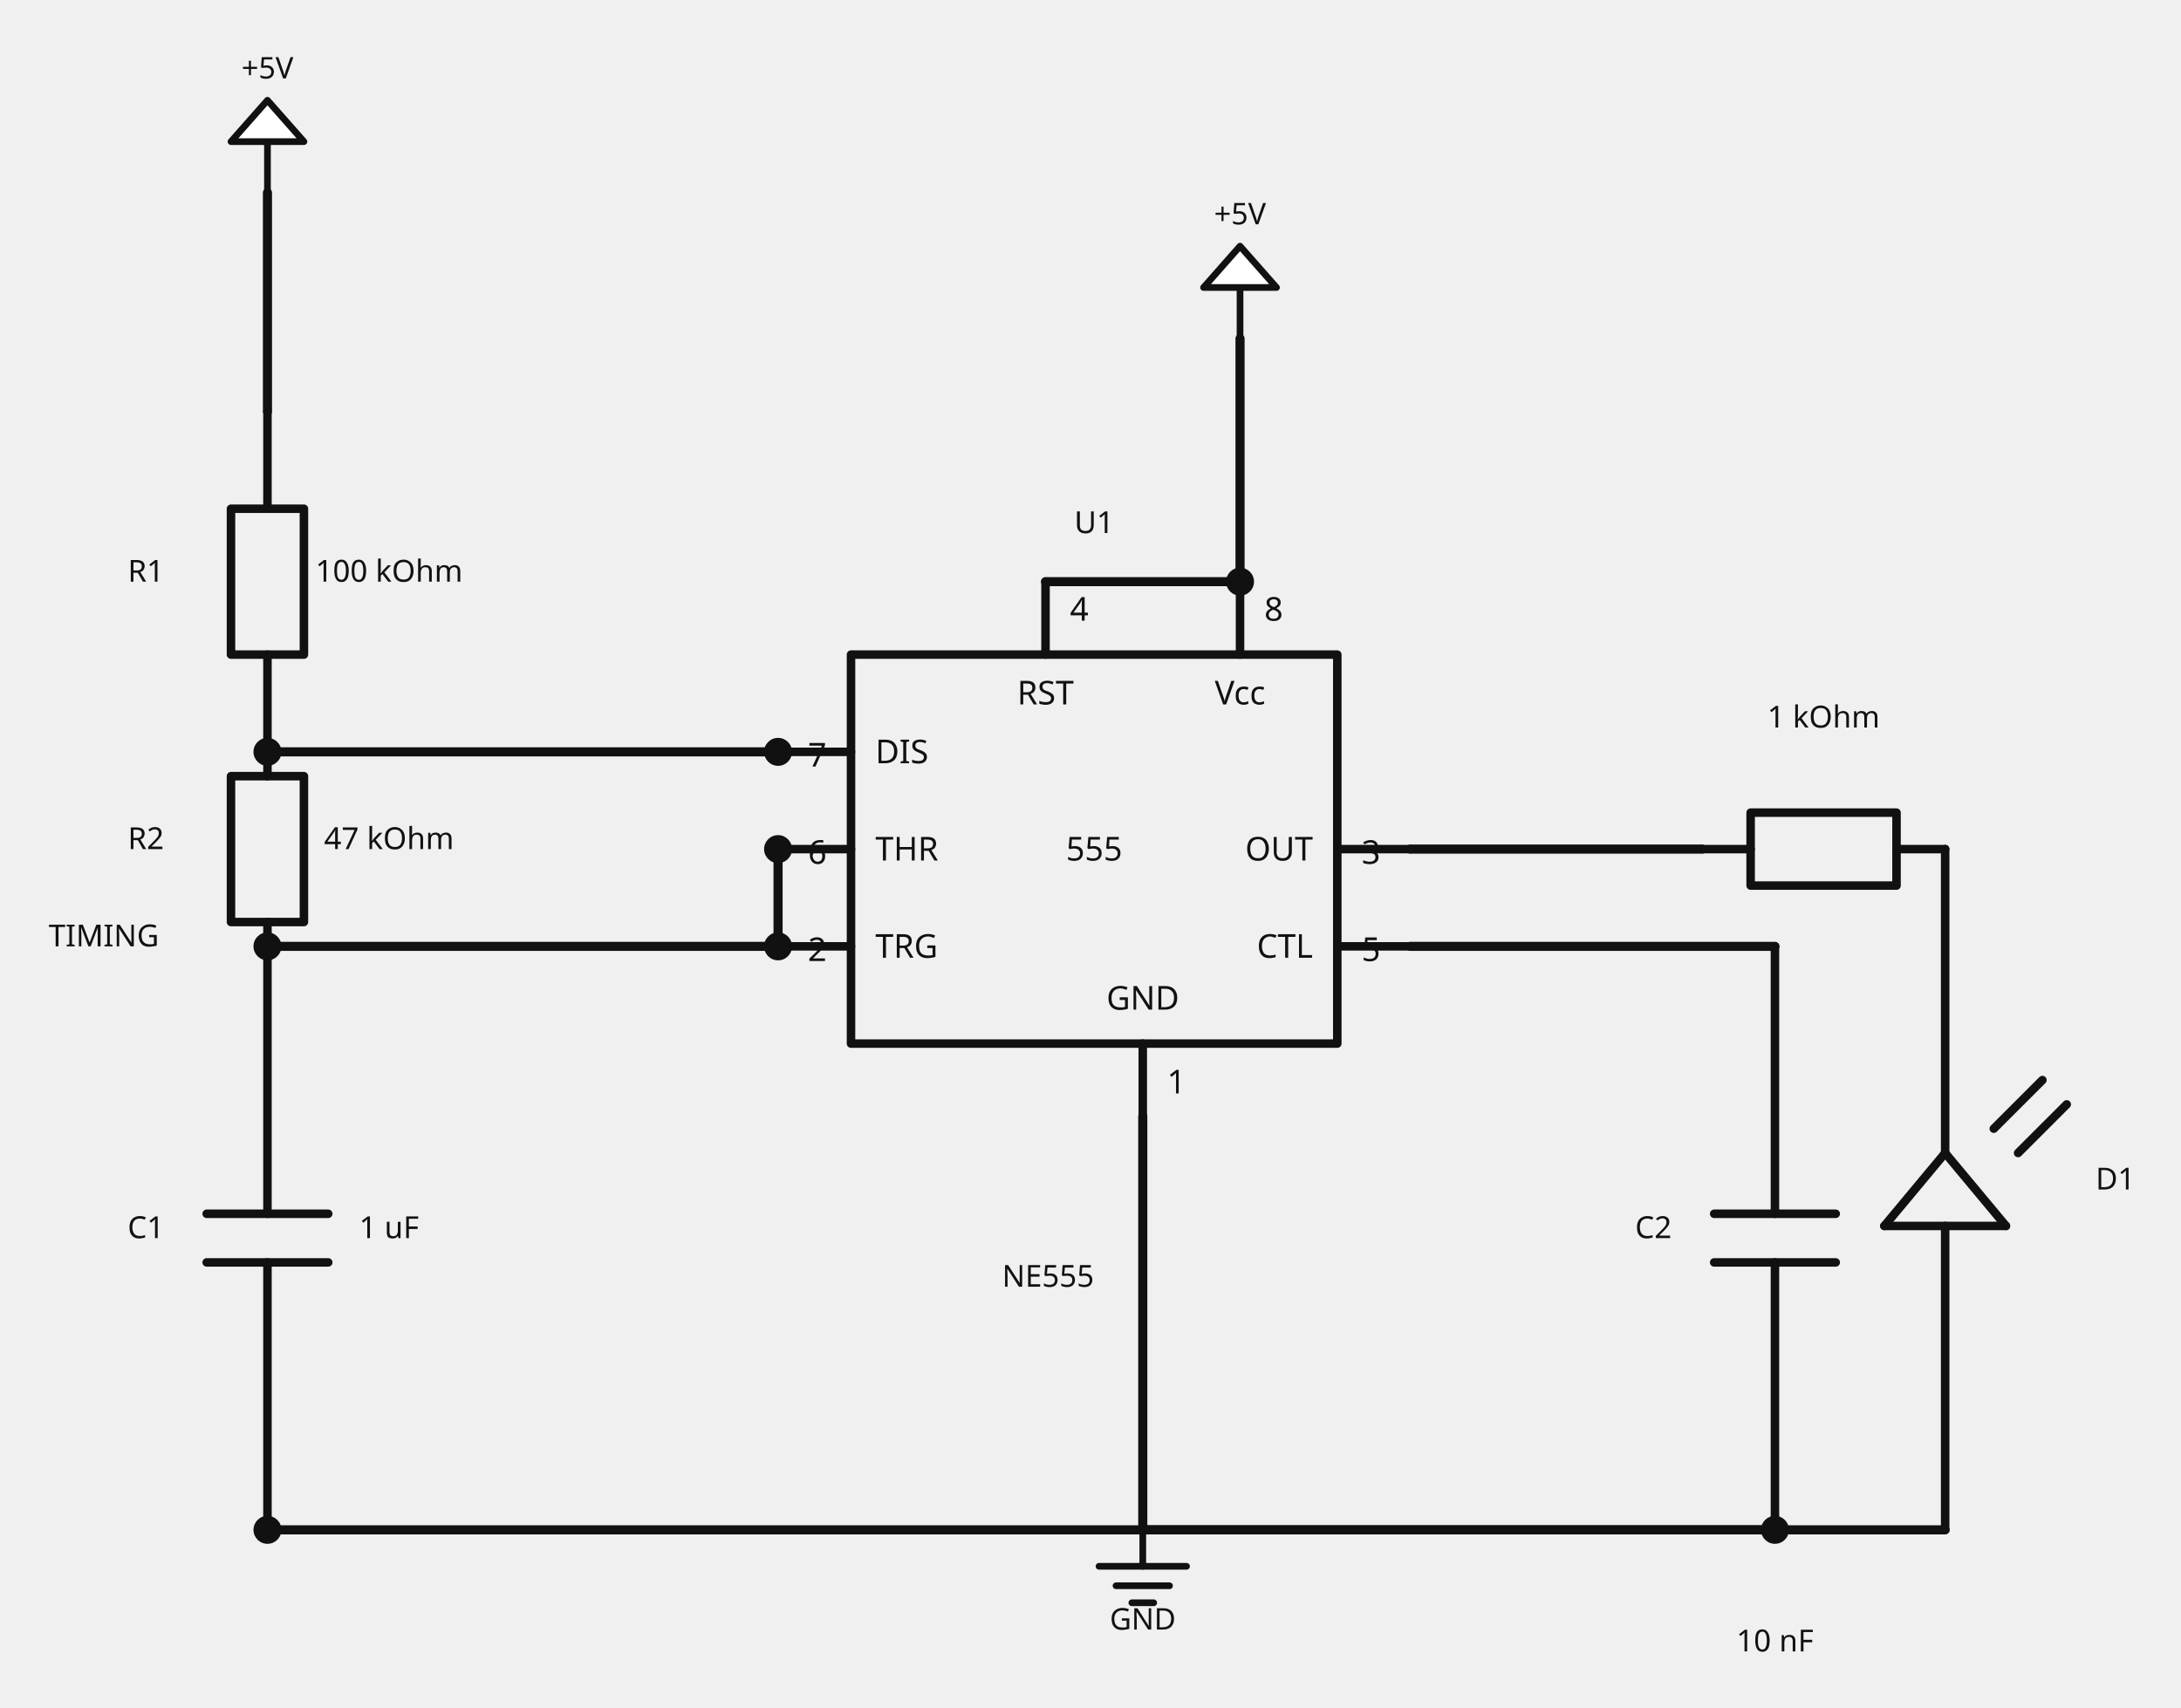
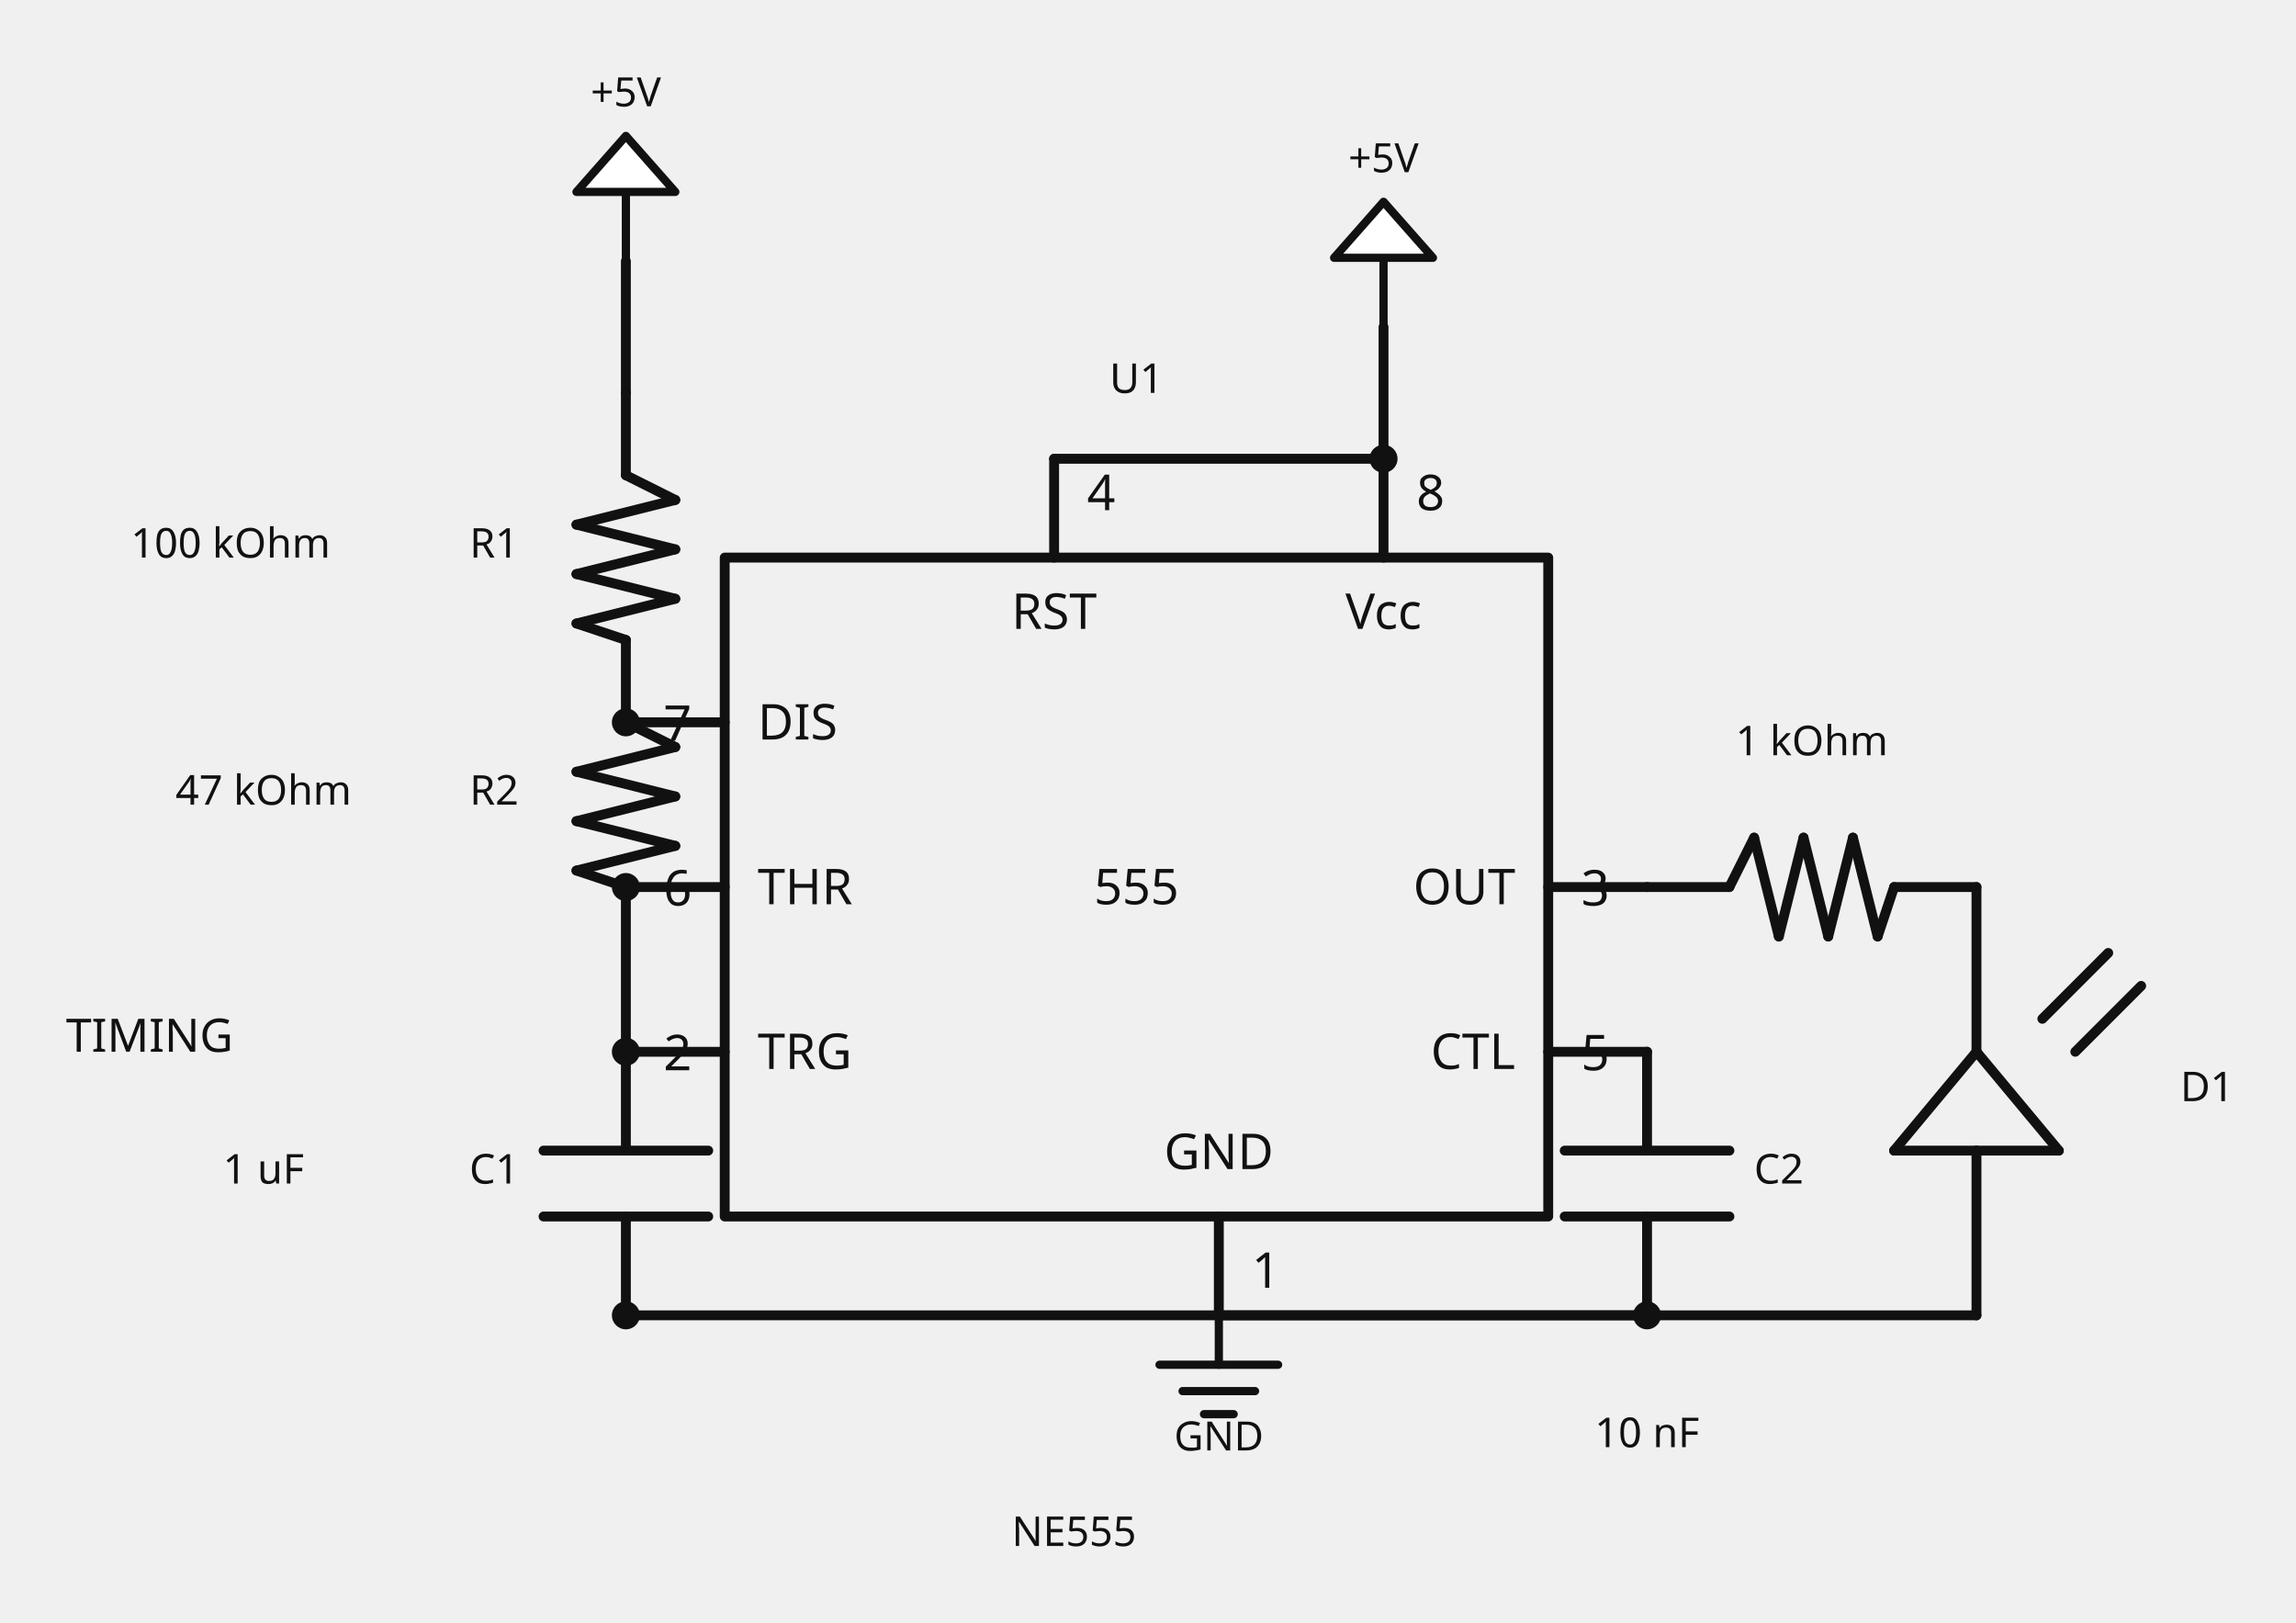
- <svg xmlns="http://www.w3.org/2000/svg" viewBox="76 26.15 179.4 140.475" width="179.4" height="140.475">
-   <style>.document-background,.sheet{fill:#fff;stroke:none}.sheet-border{fill:none;stroke:#111;stroke-width:0.45}.drawing-frame{fill:none;stroke:#111;stroke-width:0.35}.sheet-grid{stroke:none}.sheet-grid-dot{fill:#d7d7d7;stroke:none}.coordinate-zone-label{font:3px sans-serif;fill:#444;text-anchor:middle;dominant-baseline:middle}.sheet-title{font-weight:600}.title-block-outline,.title-block-rule{fill:none;stroke:#111;stroke-width:0.3}.title-block-label{font:2.5px sans-serif;fill:#444;text-anchor:start}.title-block-value{font:2.5px sans-serif;fill:#111;text-anchor:start}.sheet-region-frame{fill:#fff;fill-opacity:0;stroke:#78716c;stroke-width:0.35}.sheet-region-frame.dashed{stroke-dasharray:3 2}.sheet-region-title{font:3.2px sans-serif;fill:#57534e;text-anchor:start;font-weight:600}.wire-run{fill:none;stroke:#111;stroke-width:0.75;stroke-linecap:round;stroke-linejoin:round}.net-label{font:2.5px sans-serif;fill:#111}.junction{fill:#111;stroke:none}.power-port-line,.ground-bar{stroke:#111;stroke-width:0.55;stroke-linecap:round;stroke-linejoin:round}.no-connect-line{stroke:#111;stroke-width:0.65;stroke-linecap:round}.power-port-shape,.sheet-port-shape{fill:#fff;stroke:#111;stroke-width:0.55;stroke-linejoin:round}.power-port-label,.sheet-port-label{font:2.45px sans-serif;fill:#111;text-anchor:middle}.symbol-field{font:2.5px sans-serif;fill:#111}.symbol-line,.symbol-rectangle,.symbol-circle,.symbol-arc{fill:none;stroke:#111;stroke-width:0.7;stroke-linecap:round;stroke-linejoin:round}.symbol-text{font:2.7px sans-serif;fill:#111}</style>
+ <svg xmlns="http://www.w3.org/2000/svg" viewBox="102 46.15 139.4 98.475" width="139.4" height="98.475">
+   <style>.document-background,.sheet{fill:#fff;stroke:none}.sheet-border{fill:none;stroke:#111;stroke-width:0.45}.drawing-frame{fill:none;stroke:#111;stroke-width:0.35}.sheet-grid{stroke:none}.sheet-grid-dot{fill:#d7d7d7;stroke:none}.coordinate-zone-label{font:3px sans-serif;fill:#444;text-anchor:middle;dominant-baseline:middle}.sheet-title{font-weight:600}.title-block-outline,.title-block-rule{fill:none;stroke:#111;stroke-width:0.3}.title-block-label{font:2.5px sans-serif;fill:#444;text-anchor:start}.title-block-value{font:2.5px sans-serif;fill:#111;text-anchor:start}.sheet-region-frame{fill:#fff;fill-opacity:0;stroke:#78716c;stroke-width:0.35}.sheet-region-frame.dashed{stroke-dasharray:3 2}.sheet-region-title{font:3.2px sans-serif;fill:#57534e;text-anchor:start;font-weight:600}.wire-run{fill:none;stroke:#111;stroke-width:0.6;stroke-linecap:round;stroke-linejoin:round}.net-label{font:2.8px sans-serif;fill:#111}.junction{fill:#111;stroke:none}.power-port-line,.ground-bar{stroke:#111;stroke-width:0.5;stroke-linecap:round;stroke-linejoin:round}.no-connect-line{stroke:#111;stroke-width:0.55;stroke-linecap:round}.power-port-shape,.sheet-port-shape{fill:#fff;stroke:#111;stroke-width:0.5;stroke-linejoin:round}.power-port-label,.sheet-port-label{font:2.45px sans-serif;fill:#111;text-anchor:middle}.symbol-field{font:2.5px sans-serif;fill:#111}.symbol-line,.symbol-rectangle,.symbol-circle,.symbol-arc{fill:none;stroke:#111;stroke-width:0.6;stroke-linecap:round;stroke-linejoin:round}.symbol-text{font:3px sans-serif;fill:#111}</style>
  <g class="schematic-body" data-sheet="sheet:0">
    <g class="layer layer-symbols">
      <g class="symbol-instance" data-component="component:0" data-symbol-definition="symbol_def:0" transform="translate(140 80) rotate(0)">
-         <rect class="symbol-rectangle" x="6" y="0" width="40" height="32" />
-         <text class="symbol-text" x="26" y="16" text-anchor="middle" dominant-baseline="middle" transform="rotate(0 26 16)">555</text>
-         <line class="symbol-line" x1="0" y1="8" x2="6" y2="8" />
-         <text class="symbol-text" x="8" y="8" text-anchor="start" dominant-baseline="middle" transform="rotate(0 8 8)">DIS</text>
-         <text class="symbol-text" x="4" y="10" text-anchor="end" dominant-baseline="text-after-edge" transform="rotate(0 4 10)">7</text>
-         <line class="symbol-line" x1="0" y1="16" x2="6" y2="16" />
-         <text class="symbol-text" x="8" y="16" text-anchor="start" dominant-baseline="middle" transform="rotate(0 8 16)">THR</text>
-         <text class="symbol-text" x="4" y="18" text-anchor="end" dominant-baseline="text-after-edge" transform="rotate(0 4 18)">6</text>
-         <line class="symbol-line" x1="0" y1="24" x2="6" y2="24" />
-         <text class="symbol-text" x="8" y="24" text-anchor="start" dominant-baseline="middle" transform="rotate(0 8 24)">TRG</text>
-         <text class="symbol-text" x="4" y="26" text-anchor="end" dominant-baseline="text-after-edge" transform="rotate(0 4 26)">2</text>
-         <line class="symbol-line" x1="52" y1="16" x2="46" y2="16" />
-         <text class="symbol-text" x="44" y="16" text-anchor="end" dominant-baseline="middle" transform="rotate(0 44 16)">OUT</text>
-         <text class="symbol-text" x="48" y="18" text-anchor="start" dominant-baseline="text-after-edge" transform="rotate(0 48 18)">3</text>
-         <line class="symbol-line" x1="52" y1="24" x2="46" y2="24" />
-         <text class="symbol-text" x="44" y="24" text-anchor="end" dominant-baseline="middle" transform="rotate(0 44 24)">CTL</text>
-         <text class="symbol-text" x="48" y="26" text-anchor="start" dominant-baseline="text-after-edge" transform="rotate(0 48 26)">5</text>
-         <line class="symbol-line" x1="22" y1="-6" x2="22" y2="0" />
-         <text class="symbol-text" x="22" y="2" text-anchor="middle" dominant-baseline="text-before-edge" transform="rotate(0 22 2)">RST</text>
-         <text class="symbol-text" x="24" y="-2" text-anchor="start" dominant-baseline="text-after-edge" transform="rotate(0 24 -2)">4</text>
-         <line class="symbol-line" x1="38" y1="-6" x2="38" y2="0" />
-         <text class="symbol-text" x="38" y="2" text-anchor="middle" dominant-baseline="text-before-edge" transform="rotate(0 38 2)">Vcc</text>
-         <text class="symbol-text" x="40" y="-2" text-anchor="start" dominant-baseline="text-after-edge" transform="rotate(0 40 -2)">8</text>
-         <line class="symbol-line" x1="30" y1="38" x2="30" y2="32" />
-         <text class="symbol-text" x="30" y="30" text-anchor="middle" dominant-baseline="text-after-edge" transform="rotate(0 30 30)">GND</text>
-         <text class="symbol-text" x="32" y="34" text-anchor="start" dominant-baseline="text-before-edge" transform="rotate(0 32 34)">1</text>
+         <rect class="symbol-rectangle" x="6" y="0" width="50" height="40" />
+         <text class="symbol-text" x="31" y="20" text-anchor="middle" dominant-baseline="middle" transform="rotate(0 31 20)">555</text>
+         <line class="symbol-line" x1="0" y1="10" x2="6" y2="10" />
+         <text class="symbol-text" x="8" y="10" text-anchor="start" dominant-baseline="middle" transform="rotate(0 8 10)">DIS</text>
+         <text class="symbol-text" x="4" y="12" text-anchor="end" dominant-baseline="text-after-edge" transform="rotate(0 4 12)">7</text>
+         <line class="symbol-line" x1="0" y1="20" x2="6" y2="20" />
+         <text class="symbol-text" x="8" y="20" text-anchor="start" dominant-baseline="middle" transform="rotate(0 8 20)">THR</text>
+         <text class="symbol-text" x="4" y="22" text-anchor="end" dominant-baseline="text-after-edge" transform="rotate(0 4 22)">6</text>
+         <line class="symbol-line" x1="0" y1="30" x2="6" y2="30" />
+         <text class="symbol-text" x="8" y="30" text-anchor="start" dominant-baseline="middle" transform="rotate(0 8 30)">TRG</text>
+         <text class="symbol-text" x="4" y="32" text-anchor="end" dominant-baseline="text-after-edge" transform="rotate(0 4 32)">2</text>
+         <line class="symbol-line" x1="62" y1="20" x2="56" y2="20" />
+         <text class="symbol-text" x="54" y="20" text-anchor="end" dominant-baseline="middle" transform="rotate(0 54 20)">OUT</text>
+         <text class="symbol-text" x="58" y="22" text-anchor="start" dominant-baseline="text-after-edge" transform="rotate(0 58 22)">3</text>
+         <line class="symbol-line" x1="62" y1="30" x2="56" y2="30" />
+         <text class="symbol-text" x="54" y="30" text-anchor="end" dominant-baseline="middle" transform="rotate(0 54 30)">CTL</text>
+         <text class="symbol-text" x="58" y="32" text-anchor="start" dominant-baseline="text-after-edge" transform="rotate(0 58 32)">5</text>
+         <line class="symbol-line" x1="26" y1="-6" x2="26" y2="0" />
+         <text class="symbol-text" x="26" y="2" text-anchor="middle" dominant-baseline="text-before-edge" transform="rotate(0 26 2)">RST</text>
+         <text class="symbol-text" x="28" y="-2" text-anchor="start" dominant-baseline="text-after-edge" transform="rotate(0 28 -2)">4</text>
+         <line class="symbol-line" x1="46" y1="-6" x2="46" y2="0" />
+         <text class="symbol-text" x="46" y="2" text-anchor="middle" dominant-baseline="text-before-edge" transform="rotate(0 46 2)">Vcc</text>
+         <text class="symbol-text" x="48" y="-2" text-anchor="start" dominant-baseline="text-after-edge" transform="rotate(0 48 -2)">8</text>
+         <line class="symbol-line" x1="36" y1="46" x2="36" y2="40" />
+         <text class="symbol-text" x="36" y="38" text-anchor="middle" dominant-baseline="text-after-edge" transform="rotate(0 36 38)">GND</text>
+         <text class="symbol-text" x="38" y="42" text-anchor="start" dominant-baseline="text-before-edge" transform="rotate(0 38 42)">1</text>
      </g>
-       <g class="symbol-instance" data-component="component:1" data-symbol-definition="symbol_def:1" transform="translate(98 60) rotate(90)">
-         <line class="symbol-line" x1="0" y1="0" x2="8" y2="0" />
-         <rect class="symbol-rectangle" x="8" y="-3" width="12" height="6" />
-         <line class="symbol-line" x1="20" y1="0" x2="28" y2="0" />
+       <g class="symbol-instance" data-component="component:1" data-symbol-definition="symbol_def:1" transform="translate(140 70) rotate(90)">
+         <line class="symbol-line" x1="0" y1="0" x2="5" y2="0" />
+         <line class="symbol-line" x1="5" y1="0" x2="6.5" y2="-3" />
+         <line class="symbol-line" x1="6.5" y1="-3" x2="8" y2="3" />
+         <line class="symbol-line" x1="8" y1="3" x2="9.5" y2="-3" />
+         <line class="symbol-line" x1="9.5" y1="-3" x2="11" y2="3" />
+         <line class="symbol-line" x1="11" y1="3" x2="12.5" y2="-3" />
+         <line class="symbol-line" x1="12.5" y1="-3" x2="14" y2="3" />
+         <line class="symbol-line" x1="14" y1="3" x2="15" y2="0" />
+         <line class="symbol-line" x1="15" y1="0" x2="20" y2="0" />
      </g>
-       <g class="symbol-instance" data-component="component:2" data-symbol-definition="symbol_def:2" transform="translate(98 88) rotate(90)">
-         <line class="symbol-line" x1="0" y1="0" x2="2" y2="0" />
-         <rect class="symbol-rectangle" x="2" y="-3" width="12" height="6" />
-         <line class="symbol-line" x1="14" y1="0" x2="16" y2="0" />
+       <g class="symbol-instance" data-component="component:2" data-symbol-definition="symbol_def:2" transform="translate(140 90) rotate(90)">
+         <line class="symbol-line" x1="0" y1="0" x2="0" y2="0" />
+         <line class="symbol-line" x1="0" y1="0" x2="1.5" y2="-3" />
+         <line class="symbol-line" x1="1.5" y1="-3" x2="3" y2="3" />
+         <line class="symbol-line" x1="3" y1="3" x2="4.5" y2="-3" />
+         <line class="symbol-line" x1="4.5" y1="-3" x2="6" y2="3" />
+         <line class="symbol-line" x1="6" y1="3" x2="7.5" y2="-3" />
+         <line class="symbol-line" x1="7.5" y1="-3" x2="9" y2="3" />
+         <line class="symbol-line" x1="9" y1="3" x2="10" y2="0" />
+         <line class="symbol-line" x1="10" y1="0" x2="10" y2="0" />
      </g>
-       <g class="symbol-instance" data-component="component:3" data-symbol-definition="symbol_def:3" transform="translate(98 104) rotate(90)">
-         <line class="symbol-line" x1="0" y1="0" x2="22" y2="0" />
-         <line class="symbol-line" x1="22" y1="-5" x2="22" y2="5" />
-         <line class="symbol-line" x1="26" y1="-5" x2="26" y2="5" />
-         <line class="symbol-line" x1="26" y1="0" x2="48" y2="0" />
+       <g class="symbol-instance" data-component="component:3" data-symbol-definition="symbol_def:3" transform="translate(140 110) rotate(90)">
+         <line class="symbol-line" x1="0" y1="0" x2="6" y2="0" />
+         <line class="symbol-line" x1="6" y1="-5" x2="6" y2="5" />
+         <line class="symbol-line" x1="10" y1="-5" x2="10" y2="5" />
+         <line class="symbol-line" x1="10" y1="0" x2="16" y2="0" />
      </g>
-       <g class="symbol-instance" data-component="component:4" data-symbol-definition="symbol_def:3" transform="translate(222 104) rotate(90)">
-         <line class="symbol-line" x1="0" y1="0" x2="22" y2="0" />
-         <line class="symbol-line" x1="22" y1="-5" x2="22" y2="5" />
-         <line class="symbol-line" x1="26" y1="-5" x2="26" y2="5" />
-         <line class="symbol-line" x1="26" y1="0" x2="48" y2="0" />
+       <g class="symbol-instance" data-component="component:4" data-symbol-definition="symbol_def:3" transform="translate(202 110) rotate(90)">
+         <line class="symbol-line" x1="0" y1="0" x2="6" y2="0" />
+         <line class="symbol-line" x1="6" y1="-5" x2="6" y2="5" />
+         <line class="symbol-line" x1="10" y1="-5" x2="10" y2="5" />
+         <line class="symbol-line" x1="10" y1="0" x2="16" y2="0" />
      </g>
-       <g class="symbol-instance" data-component="component:5" data-symbol-definition="symbol_def:4" transform="translate(216 96) rotate(0)">
-         <line class="symbol-line" x1="0" y1="0" x2="4" y2="0" />
-         <rect class="symbol-rectangle" x="4" y="-3" width="12" height="6" />
-         <line class="symbol-line" x1="16" y1="0" x2="20" y2="0" />
+       <g class="symbol-instance" data-component="component:5" data-symbol-definition="symbol_def:1" transform="translate(202 100) rotate(0)">
+         <line class="symbol-line" x1="0" y1="0" x2="5" y2="0" />
+         <line class="symbol-line" x1="5" y1="0" x2="6.5" y2="-3" />
+         <line class="symbol-line" x1="6.5" y1="-3" x2="8" y2="3" />
+         <line class="symbol-line" x1="8" y1="3" x2="9.5" y2="-3" />
+         <line class="symbol-line" x1="9.5" y1="-3" x2="11" y2="3" />
+         <line class="symbol-line" x1="11" y1="3" x2="12.5" y2="-3" />
+         <line class="symbol-line" x1="12.5" y1="-3" x2="14" y2="3" />
+         <line class="symbol-line" x1="14" y1="3" x2="15" y2="0" />
+         <line class="symbol-line" x1="15" y1="0" x2="20" y2="0" />
      </g>
-       <g class="symbol-instance" data-component="component:6" data-symbol-definition="symbol_def:5" transform="translate(236 96) rotate(90)">
-         <line class="symbol-line" x1="56" y1="0" x2="31" y2="0" />
-         <line class="symbol-line" x1="31" y1="-5" x2="31" y2="5" />
-         <line class="symbol-line" x1="31" y1="-5" x2="25" y2="0" />
-         <line class="symbol-line" x1="31" y1="5" x2="25" y2="0" />
-         <line class="symbol-line" x1="25" y1="0" x2="0" y2="0" />
-         <line class="symbol-line" x1="25" y1="-6" x2="21" y2="-10" />
-         <line class="symbol-line" x1="23" y1="-4" x2="19" y2="-8" />
+       <g class="symbol-instance" data-component="component:6" data-symbol-definition="symbol_def:4" transform="translate(222 100) rotate(90)">
+         <line class="symbol-line" x1="26" y1="0" x2="16" y2="0" />
+         <line class="symbol-line" x1="16" y1="-5" x2="16" y2="5" />
+         <line class="symbol-line" x1="16" y1="-5" x2="10" y2="0" />
+         <line class="symbol-line" x1="16" y1="5" x2="10" y2="0" />
+         <line class="symbol-line" x1="10" y1="0" x2="0" y2="0" />
+         <line class="symbol-line" x1="10" y1="-6" x2="6" y2="-10" />
+         <line class="symbol-line" x1="8" y1="-4" x2="4" y2="-8" />
      </g>
    </g>
    <g class="layer layer-wires">
-       <polyline class="wire-run" data-net="net:1" points="170,118 170,152" />
-       <polyline class="wire-run" data-net="net:0" points="178,74 178,54" />
-       <polyline class="wire-run" data-net="net:0" points="162,74 178,74" />
-       <polyline class="wire-run" data-net="net:0" points="98,60 98,42" />
-       <polyline class="wire-run" data-net="net:2" points="140,88 98,88" />
-       <polyline class="wire-run" data-net="net:3" points="140,96 140,104" />
-       <polyline class="wire-run" data-net="net:3" points="140,104 98,104" />
-       <polyline class="wire-run" data-net="net:4" points="192,104 222,104" />
-       <polyline class="wire-run" data-net="net:5" points="192,96 216,96" />
-       <polyline class="wire-run" data-net="net:1" points="98,152 170,152" />
-       <polyline class="wire-run" data-net="net:1" points="222,152 170,152" />
-       <polyline class="wire-run" data-net="net:1" points="236,152 170,152" />
+       <polyline class="wire-run" data-net="net:0" points="186,74 186,66" />
+       <polyline class="wire-run" data-net="net:0" points="166,74 186,74" />
+       <polyline class="wire-run" data-net="net:0" points="140,70 140,62" />
+       <polyline class="wire-run" data-net="net:3" points="140,100 140,110" />
+       <polyline class="wire-run" data-net="net:1" points="140,126 176,126" />
+       <polyline class="wire-run" data-net="net:1" points="202,126 176,126" />
+       <polyline class="wire-run" data-net="net:1" points="222,126 176,126" />
    </g>
    <g class="layer layer-junctions">
-       <circle class="junction" data-net="net:2" cx="98" cy="88" r="1.15" />
-       <circle class="junction" data-net="net:3" cx="98" cy="104" r="1.15" />
-       <circle class="junction" data-net="net:1" cx="98" cy="152" r="1.15" />
-       <circle class="junction" data-net="net:1" cx="222" cy="152" r="1.15" />
-       <circle class="junction" data-net="net:0" cx="178" cy="74" r="1.15" />
-       <circle class="junction" data-net="net:2" cx="140" cy="88" r="1.15" />
-       <circle class="junction" data-net="net:3" cx="140" cy="96" r="1.15" />
-       <circle class="junction" data-net="net:3" cx="140" cy="104" r="1.15" />
+       <circle class="junction" data-net="net:2" cx="140" cy="90" r="0.85" />
+       <circle class="junction" data-net="net:3" cx="140" cy="100" r="0.85" />
+       <circle class="junction" data-net="net:3" cx="140" cy="110" r="0.85" />
+       <circle class="junction" data-net="net:1" cx="140" cy="126" r="0.85" />
+       <circle class="junction" data-net="net:1" cx="202" cy="126" r="0.85" />
+       <circle class="junction" data-net="net:0" cx="186" cy="74" r="0.85" />
    </g>
    <g class="layer layer-ports">
-       <g class="power-port ground" data-net="net:1" transform="translate(170 152)">
+       <g class="power-port ground" data-net="net:1" transform="translate(176 126)">
        <line class="power-port-line" x1="0" y1="0" x2="0" y2="3" />
        <line class="ground-bar" x1="-3.6" y1="3" x2="3.6" y2="3" />
        <line class="ground-bar" x1="-2.2" y1="4.6" x2="2.2" y2="4.6" />
        <line class="ground-bar" x1="-0.9" y1="6" x2="0.9" y2="6" />
        <text class="power-port-label" x="0" y="8.2">GND</text>
      </g>
-       <g class="power-port power" data-net="net:0" transform="translate(178 54)">
+       <g class="power-port power" data-net="net:0" transform="translate(186 66)">
        <line class="power-port-line" x1="0" y1="0" x2="0" y2="-4.2" />
        <path class="power-port-shape" d="M -3 -4.2 L 0 -7.6 L 3 -4.2 Z" />
        <text class="power-port-label" x="0" y="-9.4">+5V</text>
      </g>
-       <g class="power-port power" data-net="net:0" transform="translate(98 42)">
+       <g class="power-port power" data-net="net:0" transform="translate(140 62)">
        <line class="power-port-line" x1="0" y1="0" x2="0" y2="-4.2" />
        <path class="power-port-shape" d="M -3 -4.2 L 0 -7.6 L 3 -4.2 Z" />
        <text class="power-port-label" x="0" y="-9.4">+5V</text>
      </g>
    </g>
    <g class="layer layer-labels">
-       <text class="net-label" data-net="net:3" x="80" y="104" text-anchor="start" dominant-baseline="alphabetic" transform="rotate(0 80 104)">TIMING</text>
+       <text class="net-label" data-net="net:3" x="106" y="110" text-anchor="start" dominant-baseline="alphabetic" transform="rotate(0 106 110)">TIMING</text>
    </g>
    <g class="layer layer-fields">
-       <text class="symbol-field" data-symbol-instance="symbol_instance:0" data-field="reference" x="166" y="70" text-anchor="middle" dominant-baseline="alphabetic" transform="rotate(0 166 70)">U1</text>
-       <text class="symbol-field" data-symbol-instance="symbol_instance:0" data-field="value" x="166" y="132" text-anchor="end" dominant-baseline="alphabetic" transform="rotate(0 166 132)">NE555</text>
-       <text class="symbol-field" data-symbol-instance="symbol_instance:1" data-field="reference" x="88" y="74" text-anchor="middle" dominant-baseline="alphabetic" transform="rotate(0 88 74)">R1</text>
-       <text class="symbol-field" data-symbol-instance="symbol_instance:1" data-field="value" x="108" y="74" text-anchor="middle" dominant-baseline="alphabetic" transform="rotate(0 108 74)">100 kOhm</text>
-       <text class="symbol-field" data-symbol-instance="symbol_instance:2" data-field="reference" x="88" y="96" text-anchor="middle" dominant-baseline="alphabetic" transform="rotate(0 88 96)">R2</text>
-       <text class="symbol-field" data-symbol-instance="symbol_instance:2" data-field="value" x="108" y="96" text-anchor="middle" dominant-baseline="alphabetic" transform="rotate(0 108 96)">47 kOhm</text>
-       <text class="symbol-field" data-symbol-instance="symbol_instance:3" data-field="reference" x="88" y="128" text-anchor="middle" dominant-baseline="alphabetic" transform="rotate(0 88 128)">C1</text>
-       <text class="symbol-field" data-symbol-instance="symbol_instance:3" data-field="value" x="108" y="128" text-anchor="middle" dominant-baseline="alphabetic" transform="rotate(0 108 128)">1 uF</text>
-       <text class="symbol-field" data-symbol-instance="symbol_instance:4" data-field="reference" x="212" y="128" text-anchor="middle" dominant-baseline="alphabetic" transform="rotate(0 212 128)">C2</text>
-       <text class="symbol-field" data-symbol-instance="symbol_instance:4" data-field="value" x="222" y="162" text-anchor="middle" dominant-baseline="alphabetic" transform="rotate(0 222 162)">10 nF</text>
-       <text class="symbol-field" data-symbol-instance="symbol_instance:5" data-field="value" x="226" y="86" text-anchor="middle" dominant-baseline="alphabetic" transform="rotate(0 226 86)">1 kOhm</text>
-       <text class="symbol-field" data-symbol-instance="symbol_instance:6" data-field="reference" x="250" y="124" text-anchor="middle" dominant-baseline="alphabetic" transform="rotate(0 250 124)">D1</text>
+       <text class="symbol-field" data-symbol-instance="symbol_instance:0" data-field="reference" x="171" y="70" text-anchor="middle" dominant-baseline="alphabetic" transform="rotate(0 171 70)">U1</text>
+       <text class="symbol-field" data-symbol-instance="symbol_instance:0" data-field="value" x="171" y="140" text-anchor="end" dominant-baseline="alphabetic" transform="rotate(0 171 140)">NE555</text>
+       <text class="symbol-field" data-symbol-instance="symbol_instance:1" data-field="reference" x="132" y="80" text-anchor="middle" dominant-baseline="alphabetic" transform="rotate(0 132 80)">R1</text>
+       <text class="symbol-field" data-symbol-instance="symbol_instance:1" data-field="value" x="116" y="80" text-anchor="middle" dominant-baseline="alphabetic" transform="rotate(0 116 80)">100 kOhm</text>
+       <text class="symbol-field" data-symbol-instance="symbol_instance:2" data-field="reference" x="132" y="95" text-anchor="middle" dominant-baseline="alphabetic" transform="rotate(0 132 95)">R2</text>
+       <text class="symbol-field" data-symbol-instance="symbol_instance:2" data-field="value" x="118" y="95" text-anchor="middle" dominant-baseline="alphabetic" transform="rotate(0 118 95)">47 kOhm</text>
+       <text class="symbol-field" data-symbol-instance="symbol_instance:3" data-field="reference" x="132" y="118" text-anchor="middle" dominant-baseline="alphabetic" transform="rotate(0 132 118)">C1</text>
+       <text class="symbol-field" data-symbol-instance="symbol_instance:3" data-field="value" x="118" y="118" text-anchor="middle" dominant-baseline="alphabetic" transform="rotate(0 118 118)">1 uF</text>
+       <text class="symbol-field" data-symbol-instance="symbol_instance:4" data-field="reference" x="210" y="118" text-anchor="middle" dominant-baseline="alphabetic" transform="rotate(0 210 118)">C2</text>
+       <text class="symbol-field" data-symbol-instance="symbol_instance:4" data-field="value" x="202" y="134" text-anchor="middle" dominant-baseline="alphabetic" transform="rotate(0 202 134)">10 nF</text>
+       <text class="symbol-field" data-symbol-instance="symbol_instance:5" data-field="value" x="212" y="92" text-anchor="middle" dominant-baseline="alphabetic" transform="rotate(0 212 92)">1 kOhm</text>
+       <text class="symbol-field" data-symbol-instance="symbol_instance:6" data-field="reference" x="236" y="113" text-anchor="middle" dominant-baseline="alphabetic" transform="rotate(0 236 113)">D1</text>
    </g>
  </g>
</svg>
